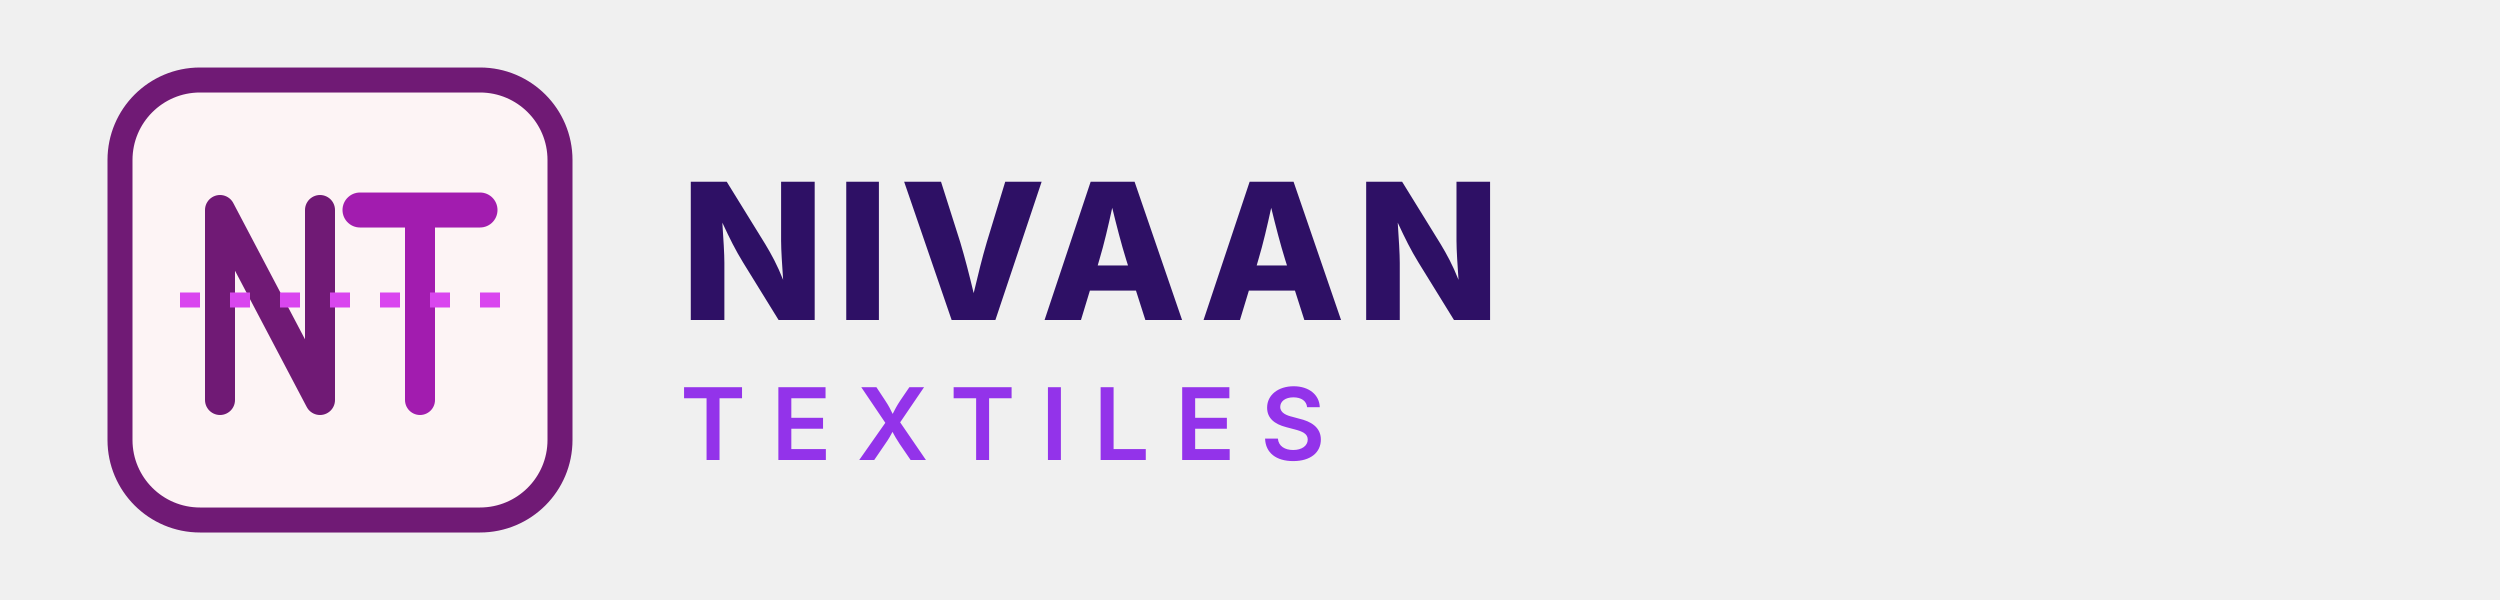
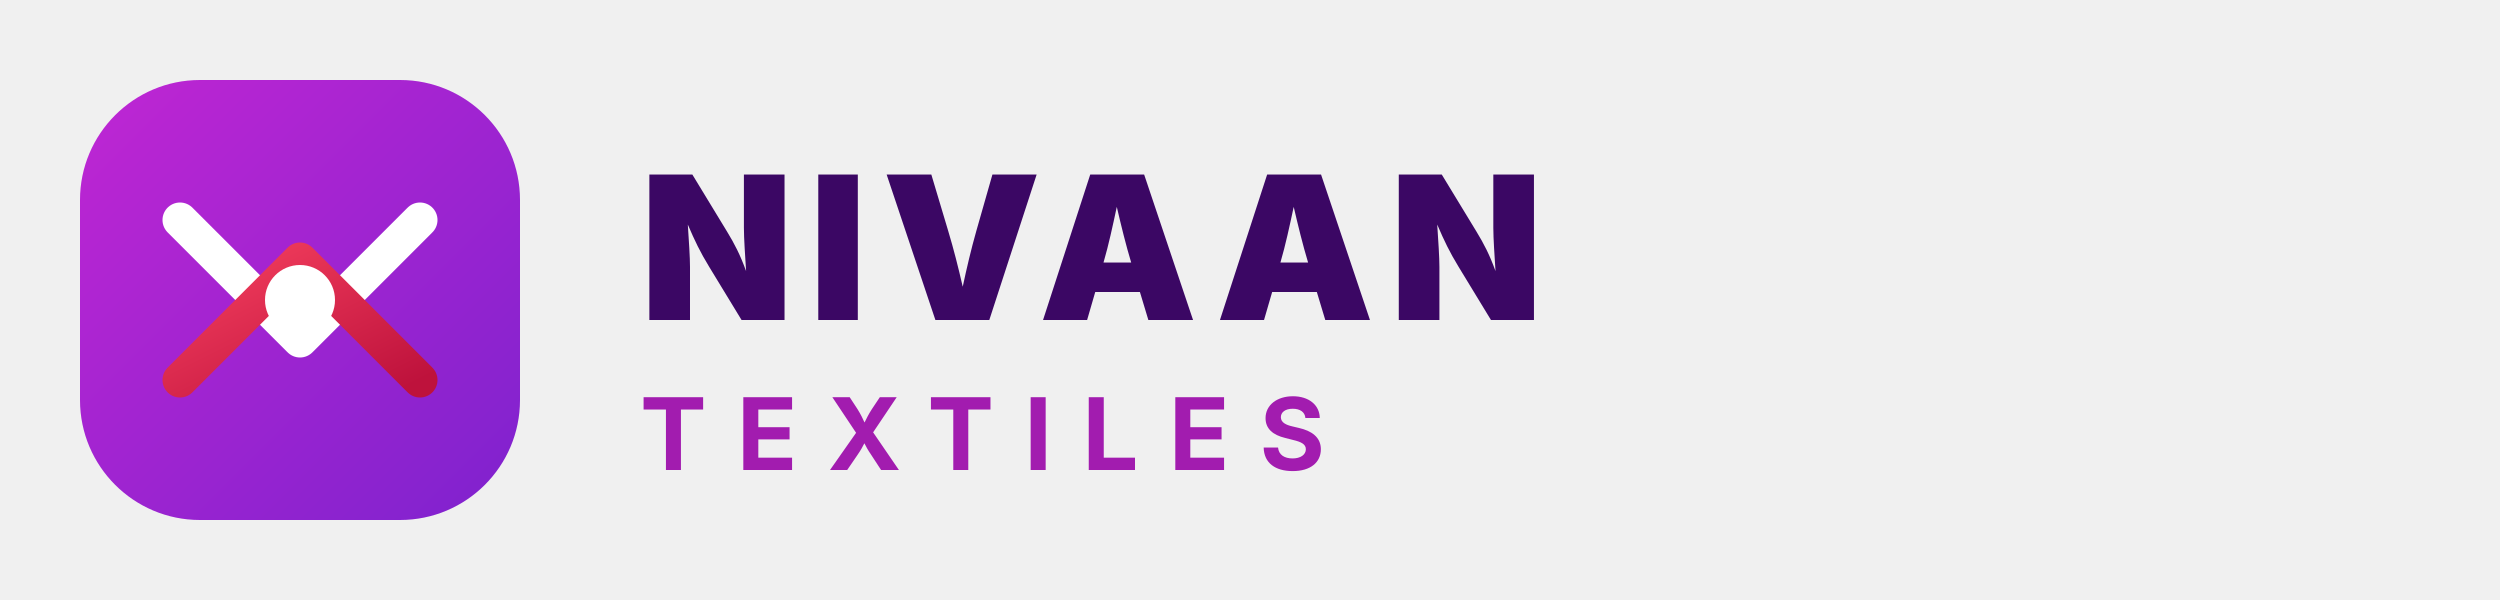
<svg xmlns="http://www.w3.org/2000/svg" viewBox="0 0 250 60" fill="none" width="100%" height="100%">
-   <g transform="translate(10, 6)">
-     <rect x="2" y="2" width="44" height="44" rx="8" fill="#FDF4F5" stroke="#701A75" stroke-width="2.5" />
-     <path d="M12 34 L12 15 L22 34 L22 15" stroke="#701A75" stroke-width="3" stroke-linecap="round" stroke-linejoin="round" />
-     <path d="M26 15 L38 15" stroke="#A21CAF" stroke-width="3.5" stroke-linecap="round" />
-     <path d="M32 15 L32 34" stroke="#A21CAF" stroke-width="3" stroke-linecap="round" />
-     <line x1="8" y1="24" x2="40" y2="24" stroke="#D946EF" stroke-width="1.5" stroke-dasharray="2,3" />
+   <defs>
+     <linearGradient id="nivaan-plum" x1="0%" y1="0%" x2="100%" y2="100%">
+       <stop offset="0%" stop-color="#C026D3" />
+       <stop offset="100%" stop-color="#7E22CE" />
+     </linearGradient>
+     <linearGradient id="nivaan-rose" x1="0%" y1="0%" x2="100%" y2="100%">
+       <stop offset="0%" stop-color="#F43F5E" />
+       <stop offset="100%" stop-color="#BE123C" />
+     </linearGradient>
+   </defs>
+   <g transform="translate(6, 6)">
+     <rect x="2" y="2" width="44" height="44" rx="12" fill="url(#nivaan-plum)" />
+     <path d="M12 16 L24 28 L36 16" stroke="#FFFFFF" stroke-width="3.5" stroke-linecap="round" stroke-linejoin="round" />
+     <path d="M12 32 L24 20 L36 32" stroke="url(#nivaan-rose)" stroke-width="3.5" stroke-linecap="round" stroke-linejoin="round" />
+     <circle cx="24" cy="24" r="3.5" fill="#FFFFFF" />
  </g>
-   <g transform="translate(68, 16)">
-     <text x="0" y="16" font-family="system-ui, -apple-system, sans-serif" font-size="19" font-weight="800" fill="#2E1065" letter-spacing="1">NIVAAN</text>
-     <text x="0" y="30" font-family="system-ui, -apple-system, sans-serif" font-size="10" font-weight="600" fill="#9333EA" letter-spacing="2.5">TEXTILES</text>
+   <g transform="translate(64, 15)">
+     <text x="0" y="17" font-family="'Inter', system-ui, -apple-system, sans-serif" font-size="20" font-weight="900" fill="#3B0764" letter-spacing="1.5">NIVAAN</text>
+     <text x="0" y="32" font-family="'Inter', system-ui, -apple-system, sans-serif" font-size="10" font-weight="700" fill="#A21CAF" letter-spacing="3">TEXTILES</text>
  </g>
</svg>
